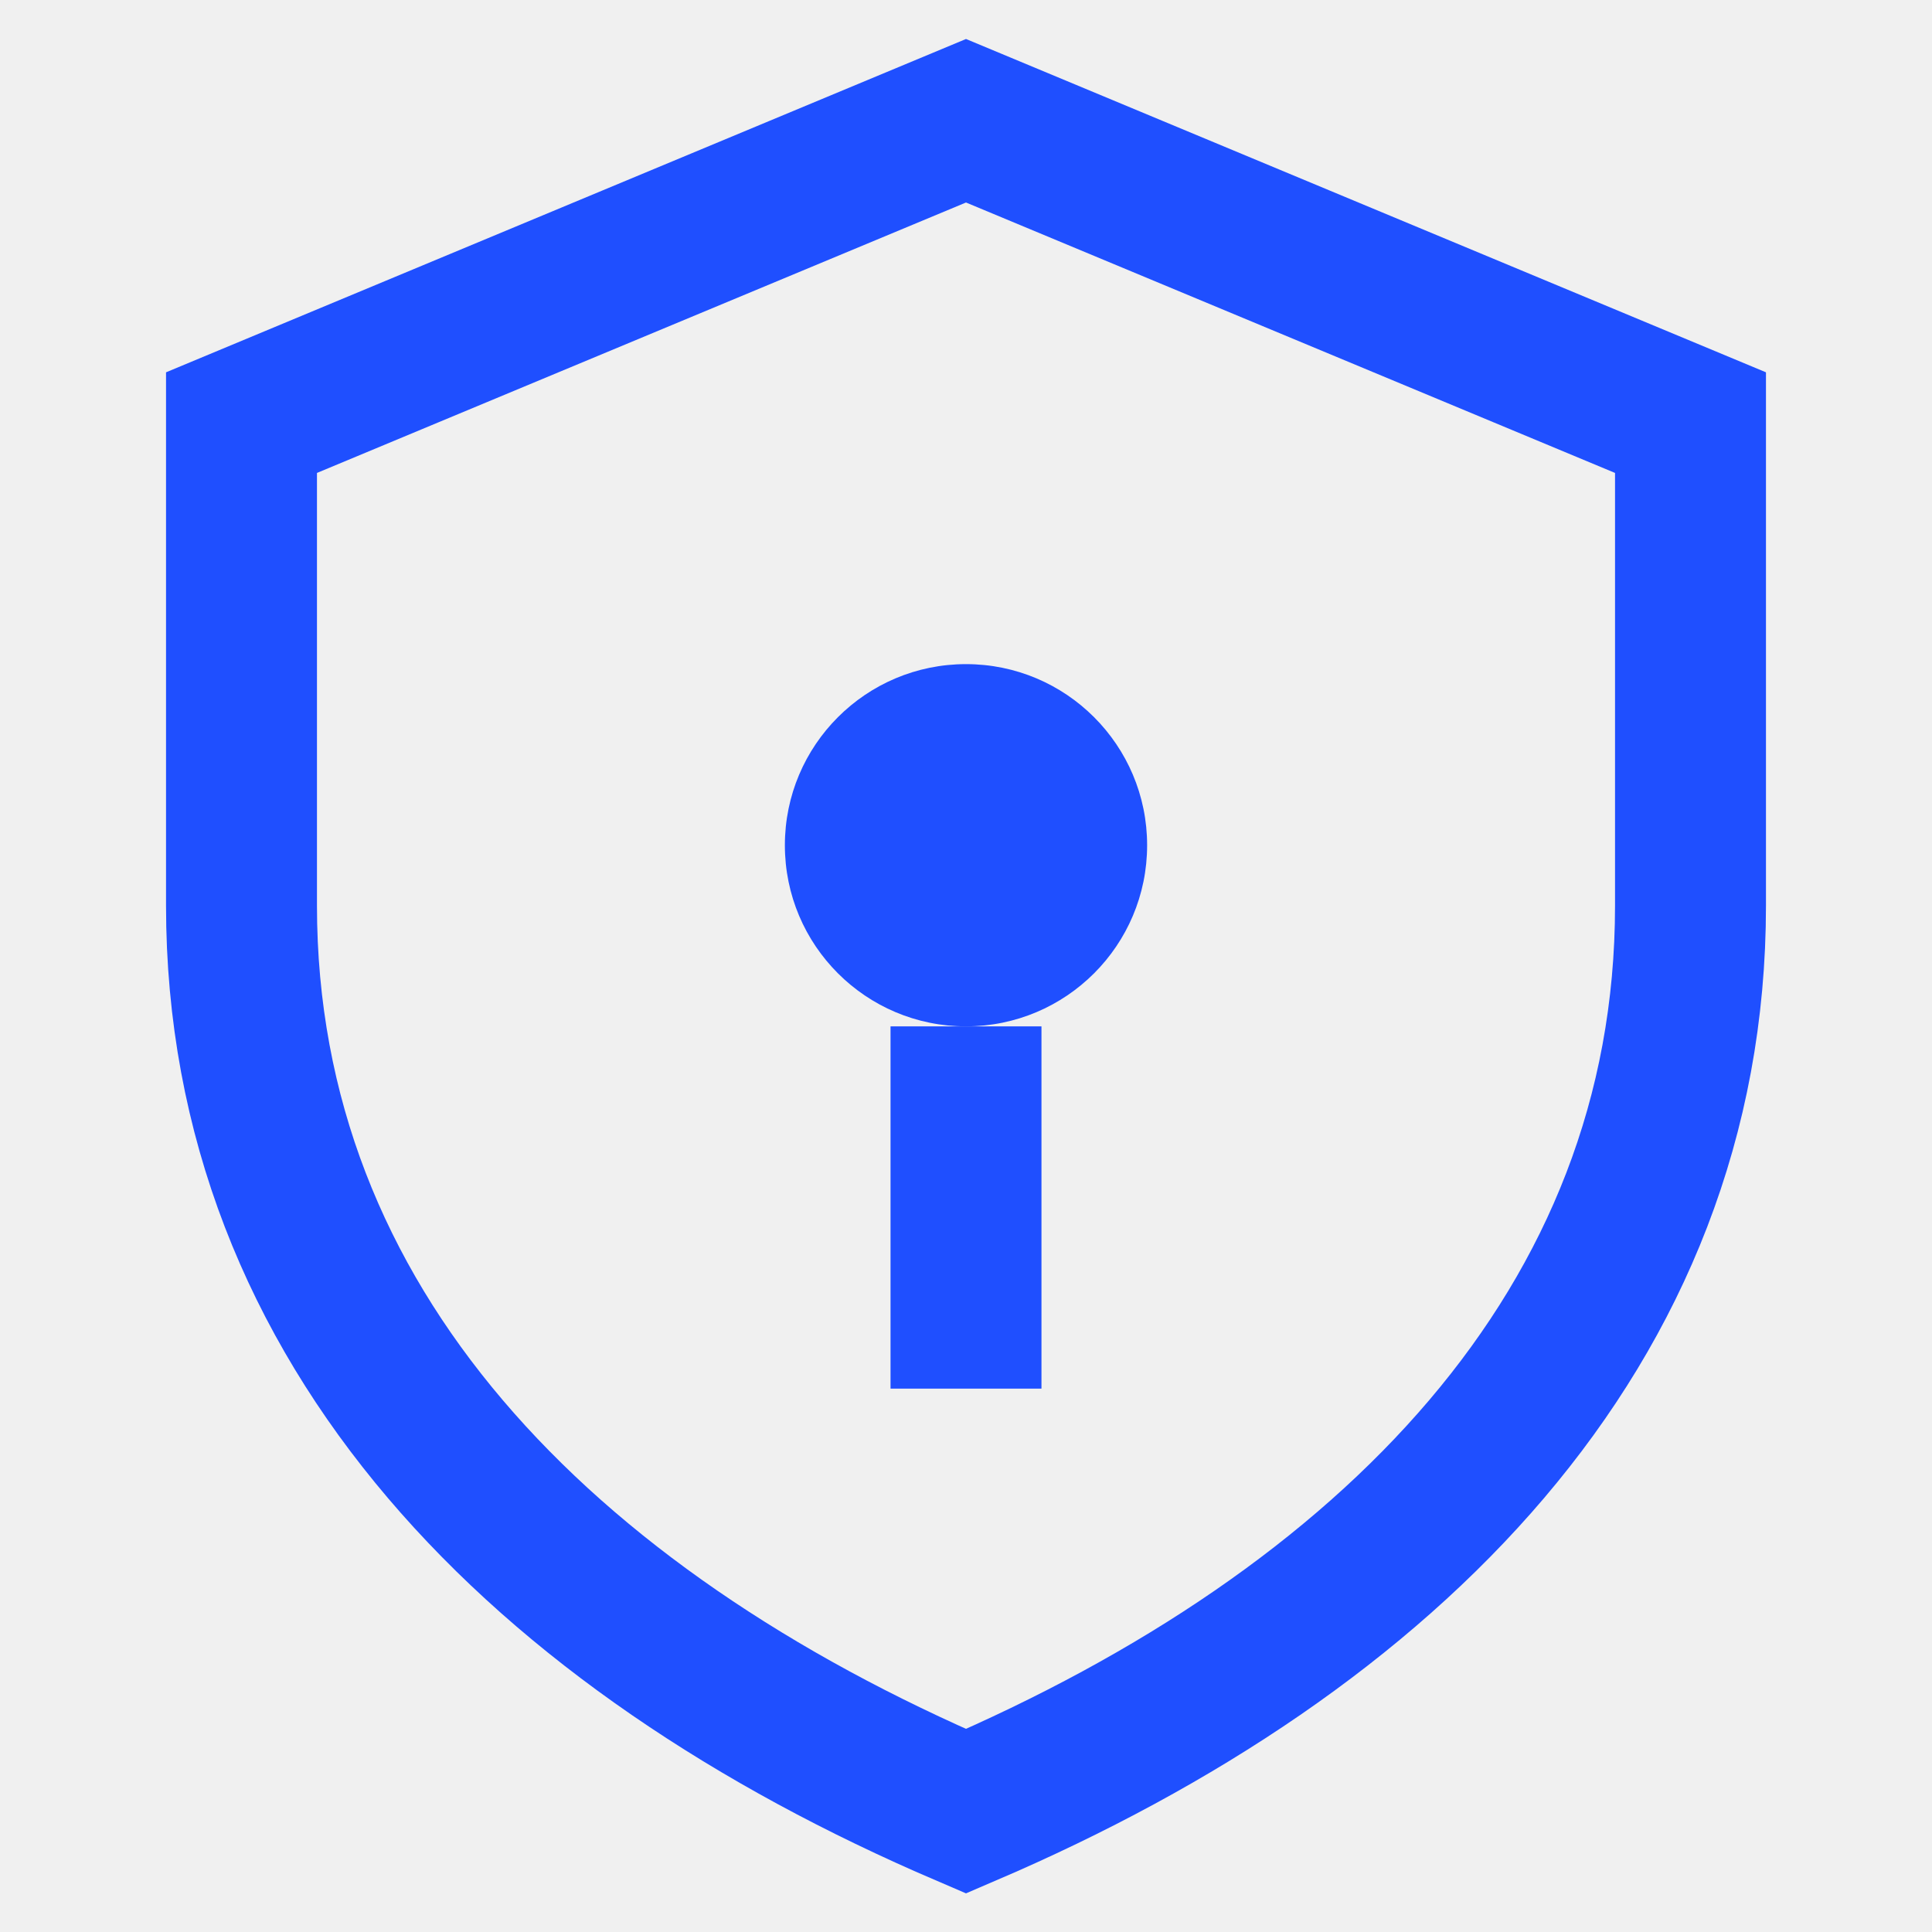
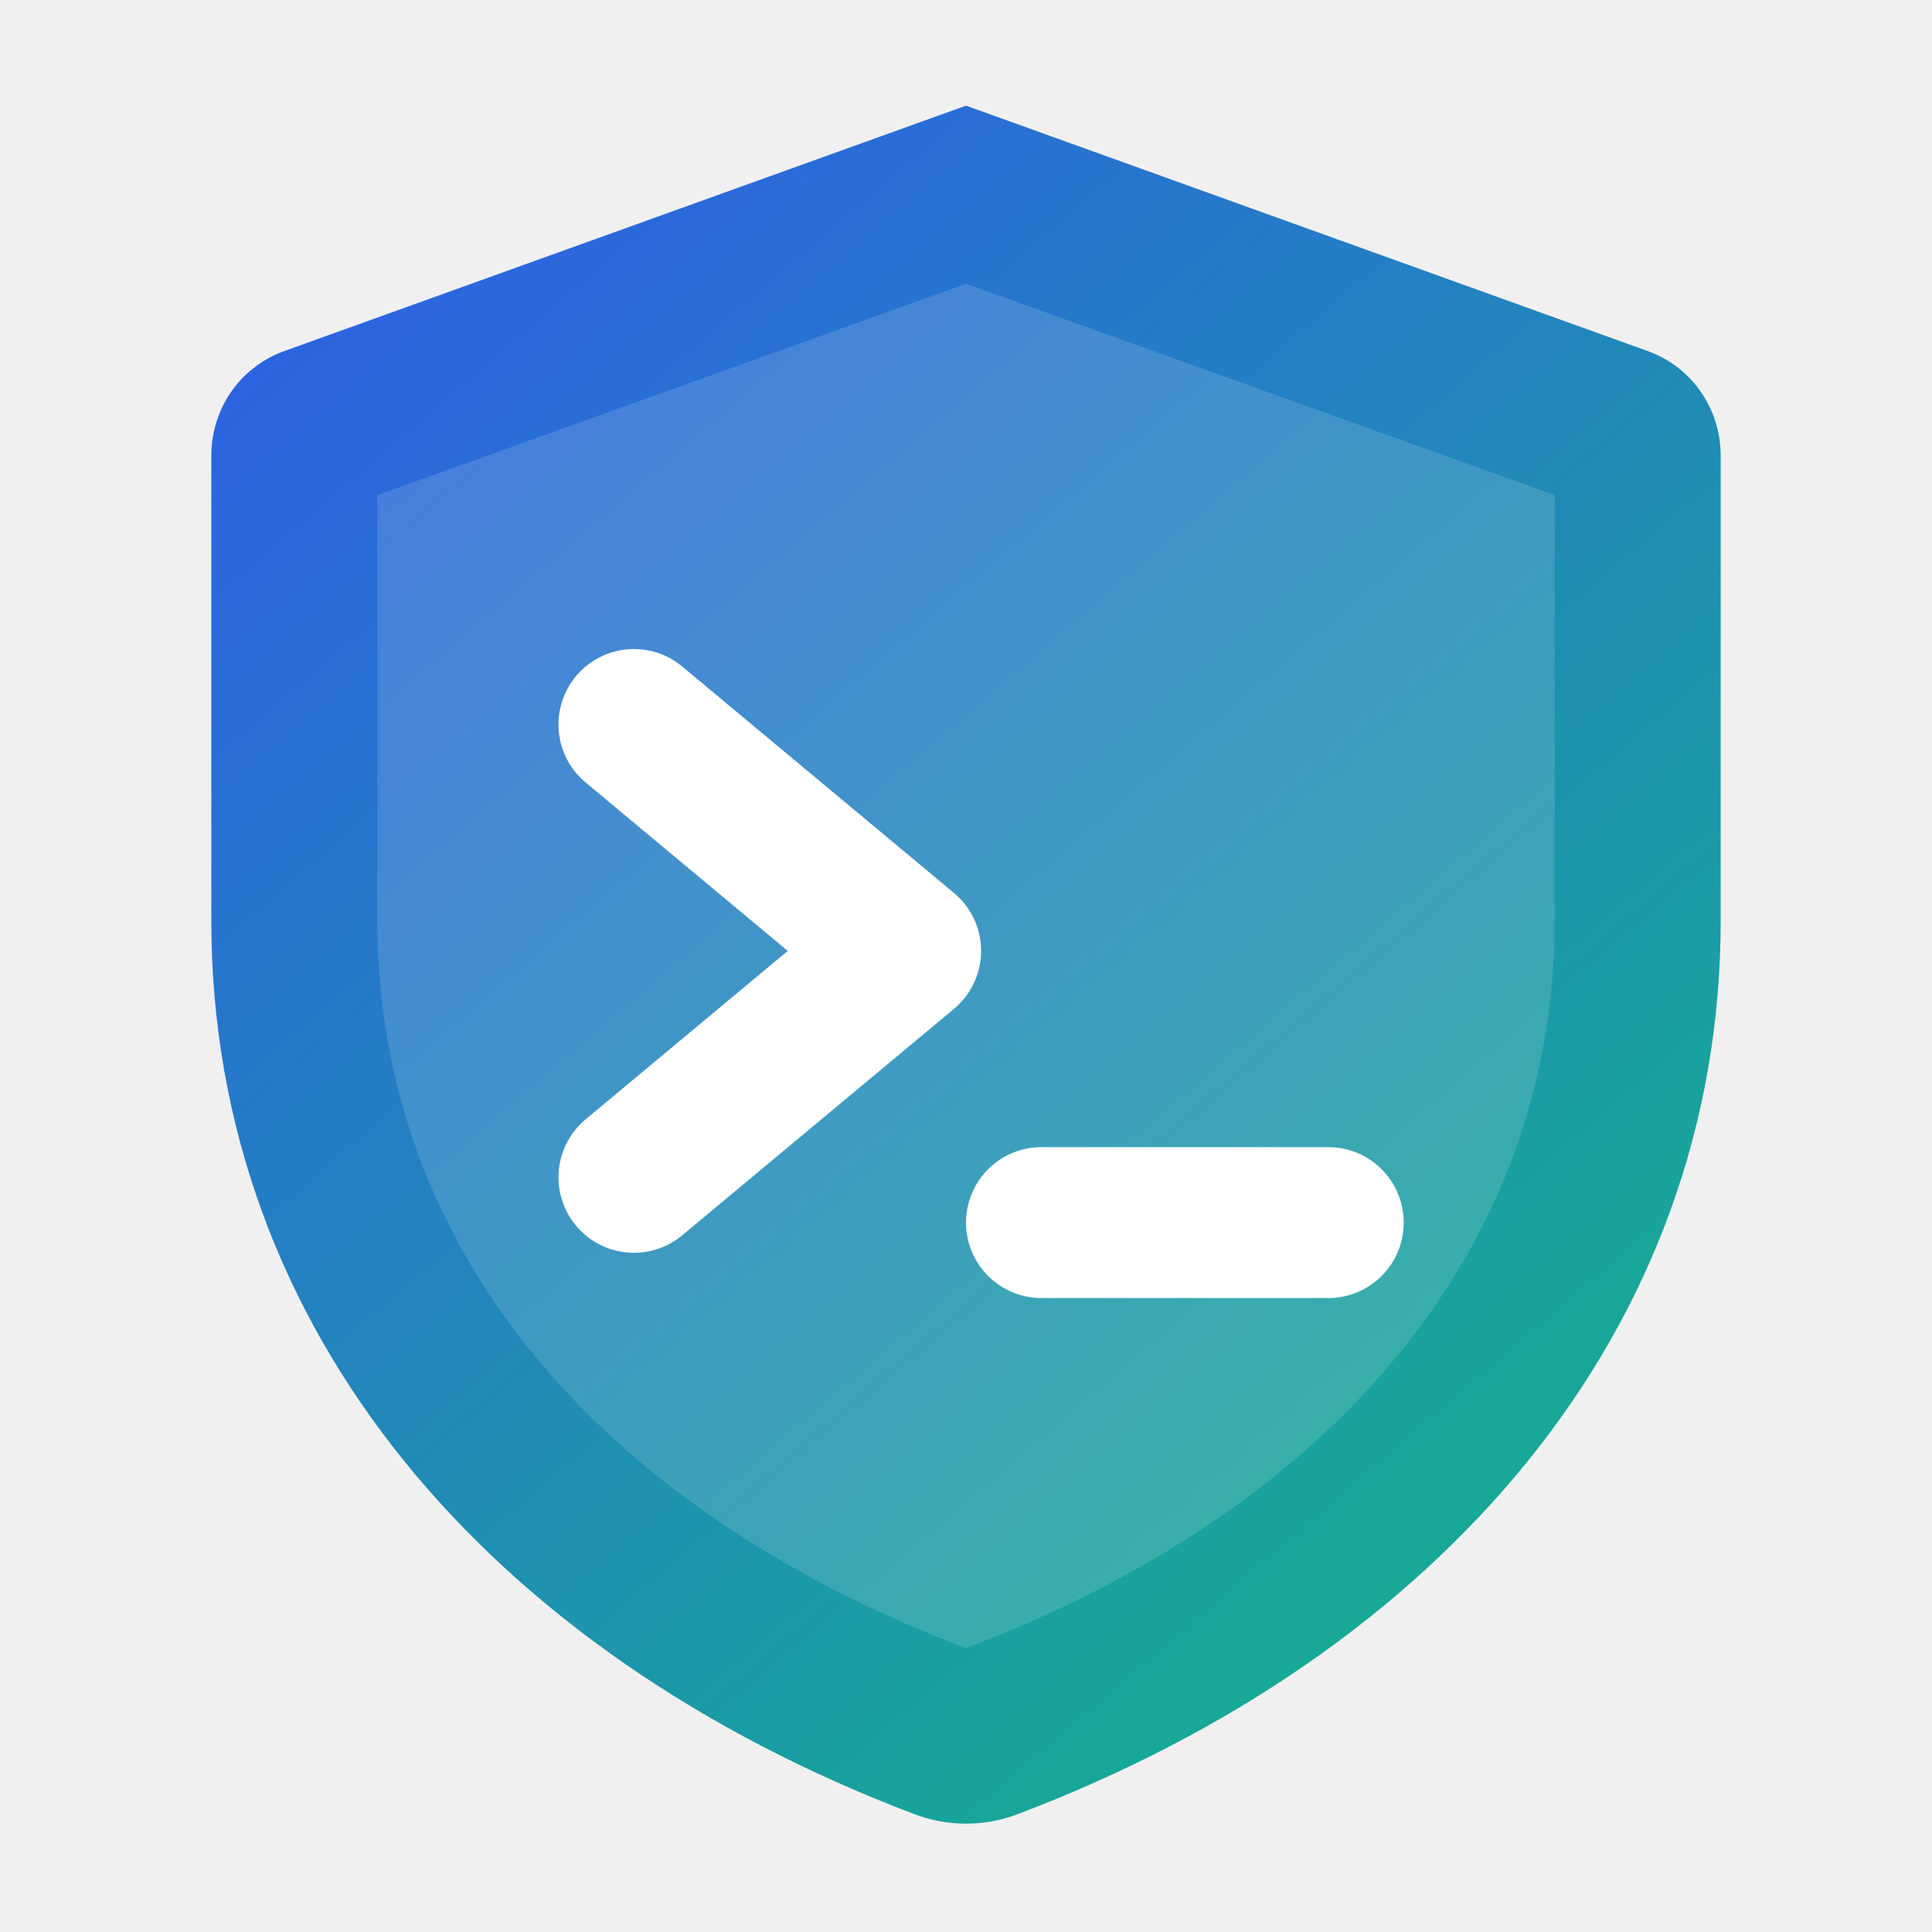
- <svg xmlns="http://www.w3.org/2000/svg" viewBox="0 0 32 32">
-   <path d="M16 2 4 7v8c0 7 5 12 12 15 7-3 12-8 12-15V7z" fill="none" stroke="#1f4fff" stroke-width="2.5" />
-   <circle cx="16" cy="14" r="3" fill="#1f4fff" />
-   <path d="M16 17v6" stroke="#1f4fff" stroke-width="2.5" />
+ <svg xmlns="http://www.w3.org/2000/svg" viewBox="0 0 64 64" role="img" aria-label="SyntaxSec logo">
+   <defs>
+     <linearGradient id="ss-g" x1="8" y1="4" x2="56" y2="60" gradientUnits="userSpaceOnUse">
+       <stop offset="0" stop-color="#2f5bea" />
+       <stop offset="1" stop-color="#12b886" />
+     </linearGradient>
+   </defs>
+   <path d="M32 3.5 54.5 11.6c1.5.5 2.5 1.9 2.5 3.5v15.4c0 13.6-9.300 24.300-23.300 29.600a4.800 4.800 0 0 1-3.400 0C16.300 54.800 7 44.100 7 30.500V15.100c0-1.600 1-3 2.500-3.500L32 3.500Z" fill="url(#ss-g)" />
+   <path d="M32 9.400 51.500 16.400v14.100c0 10.900-7.400 19.500-19.500 24.100-12.100-4.600-19.500-13.200-19.500-24.100V16.400L32 9.400Z" fill="#fff" fill-opacity=".14" />
+   <path d="m21 24 9 7.500-9 7.500" fill="none" stroke="#fff" stroke-width="5" stroke-linecap="round" stroke-linejoin="round" />
+   <path d="M34.500 40.500H44" fill="none" stroke="#fff" stroke-width="5" stroke-linecap="round" />
</svg>
